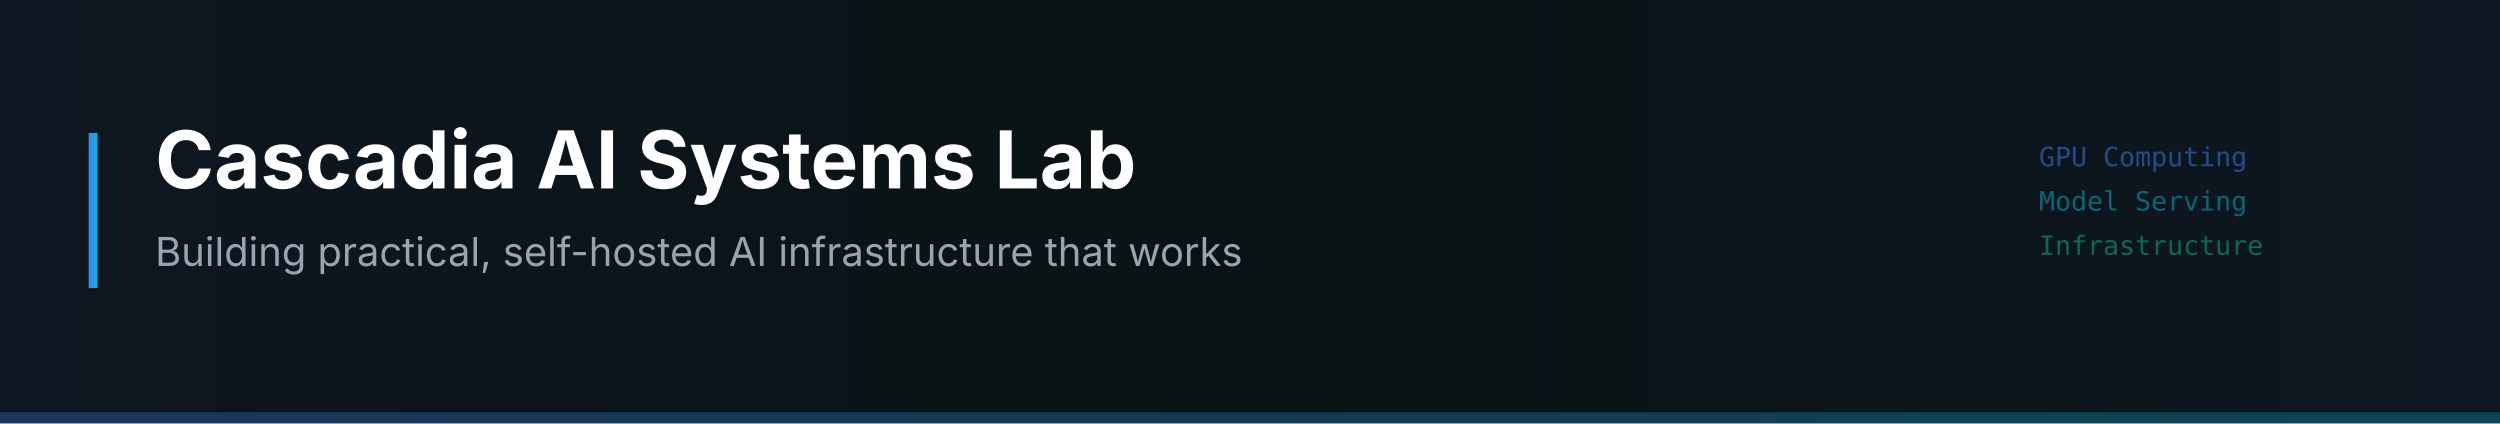
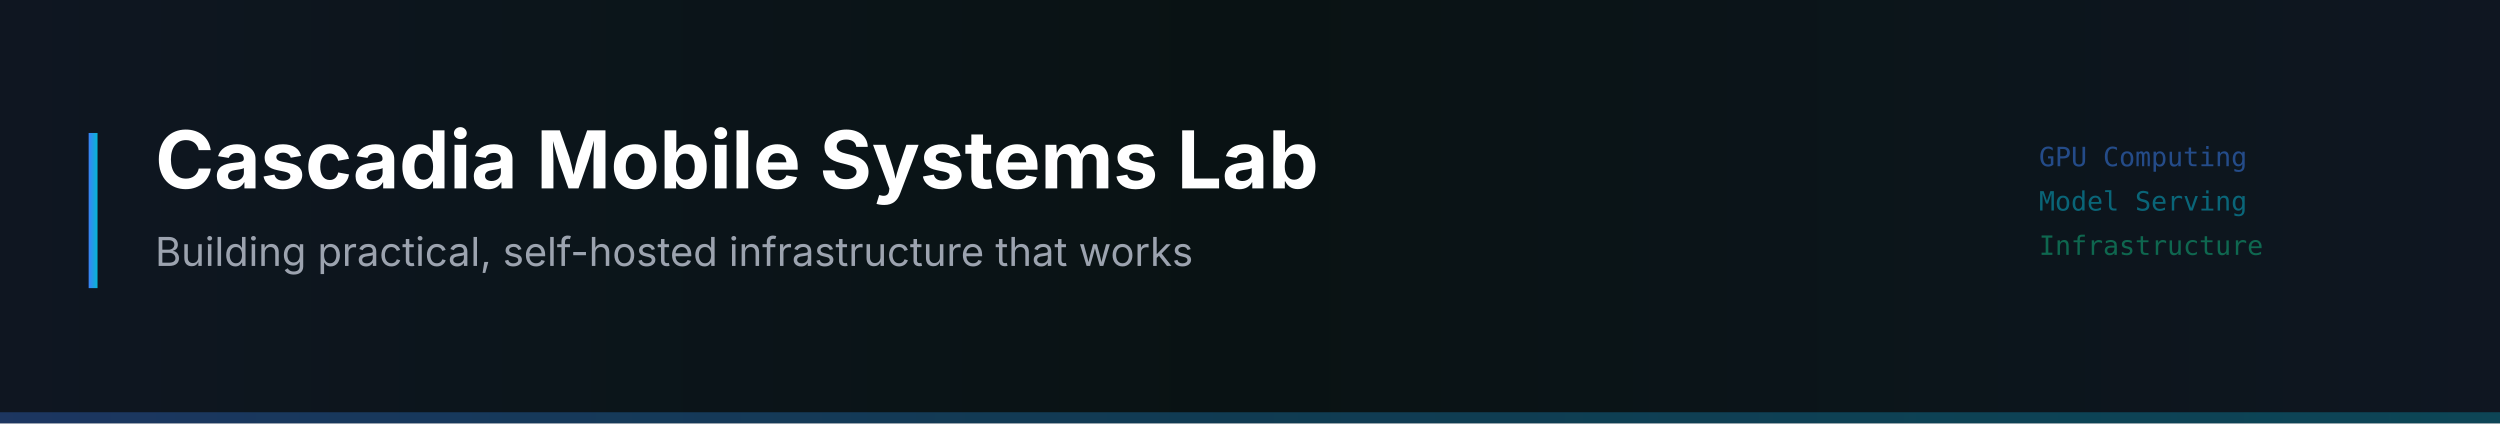
<svg xmlns="http://www.w3.org/2000/svg" width="1128" height="191" viewBox="0 0 1128 191">
  <rect width="1128" height="191" fill="#0a0a0a" />
  <defs>
    <linearGradient id="bannerGradient" x1="0%" y1="0%" x2="100%" y2="0%">
      <stop offset="0%" style="stop-color:#3b82f6;stop-opacity:0.1" />
      <stop offset="50%" style="stop-color:#06b6d4;stop-opacity:0.05" />
      <stop offset="100%" style="stop-color:#3b82f6;stop-opacity:0.1" />
    </linearGradient>
    <linearGradient id="textGradient" x1="0%" y1="0%" x2="100%" y2="0%">
      <stop offset="0%" style="stop-color:#3b82f6;stop-opacity:1" />
      <stop offset="100%" style="stop-color:#06b6d4;stop-opacity:1" />
    </linearGradient>
  </defs>
  <rect width="1128" height="191" fill="url(#bannerGradient)" />
  <rect x="40" y="60" width="4" height="70" fill="url(#textGradient)" />
-   <text x="70" y="85" font-family="Inter, Arial, sans-serif" font-size="36" font-weight="bold" fill="#ffffff">Cascadia AI Systems Lab</text>
-   <text x="70" y="120" font-family="Inter, Arial, sans-serif" font-size="18" font-weight="normal" fill="#9ca3af">Building practical, self-hosted AI infrastructure that works</text>
+   <text x="70" y="85" font-family="Inter, Arial, sans-serif" font-size="36" font-weight="bold" fill="#ffffff">Cascadia Mobile Systems Lab</text>
+   <text x="70" y="120" font-family="Inter, Arial, sans-serif" font-size="18" font-weight="normal" fill="#9ca3af">Building practical, self-hosted infrastructure that works</text>
  <g opacity="0.5">
    <text x="920" y="75" font-family="monospace" font-size="12" fill="#3b82f6">GPU Computing</text>
    <text x="920" y="95" font-family="monospace" font-size="12" fill="#06b6d4">Model Serving</text>
    <text x="920" y="115" font-family="monospace" font-size="12" fill="#10b981">Infrastructure</text>
  </g>
  <rect y="186" width="1128" height="5" fill="url(#textGradient)" opacity="0.3" />
</svg>
